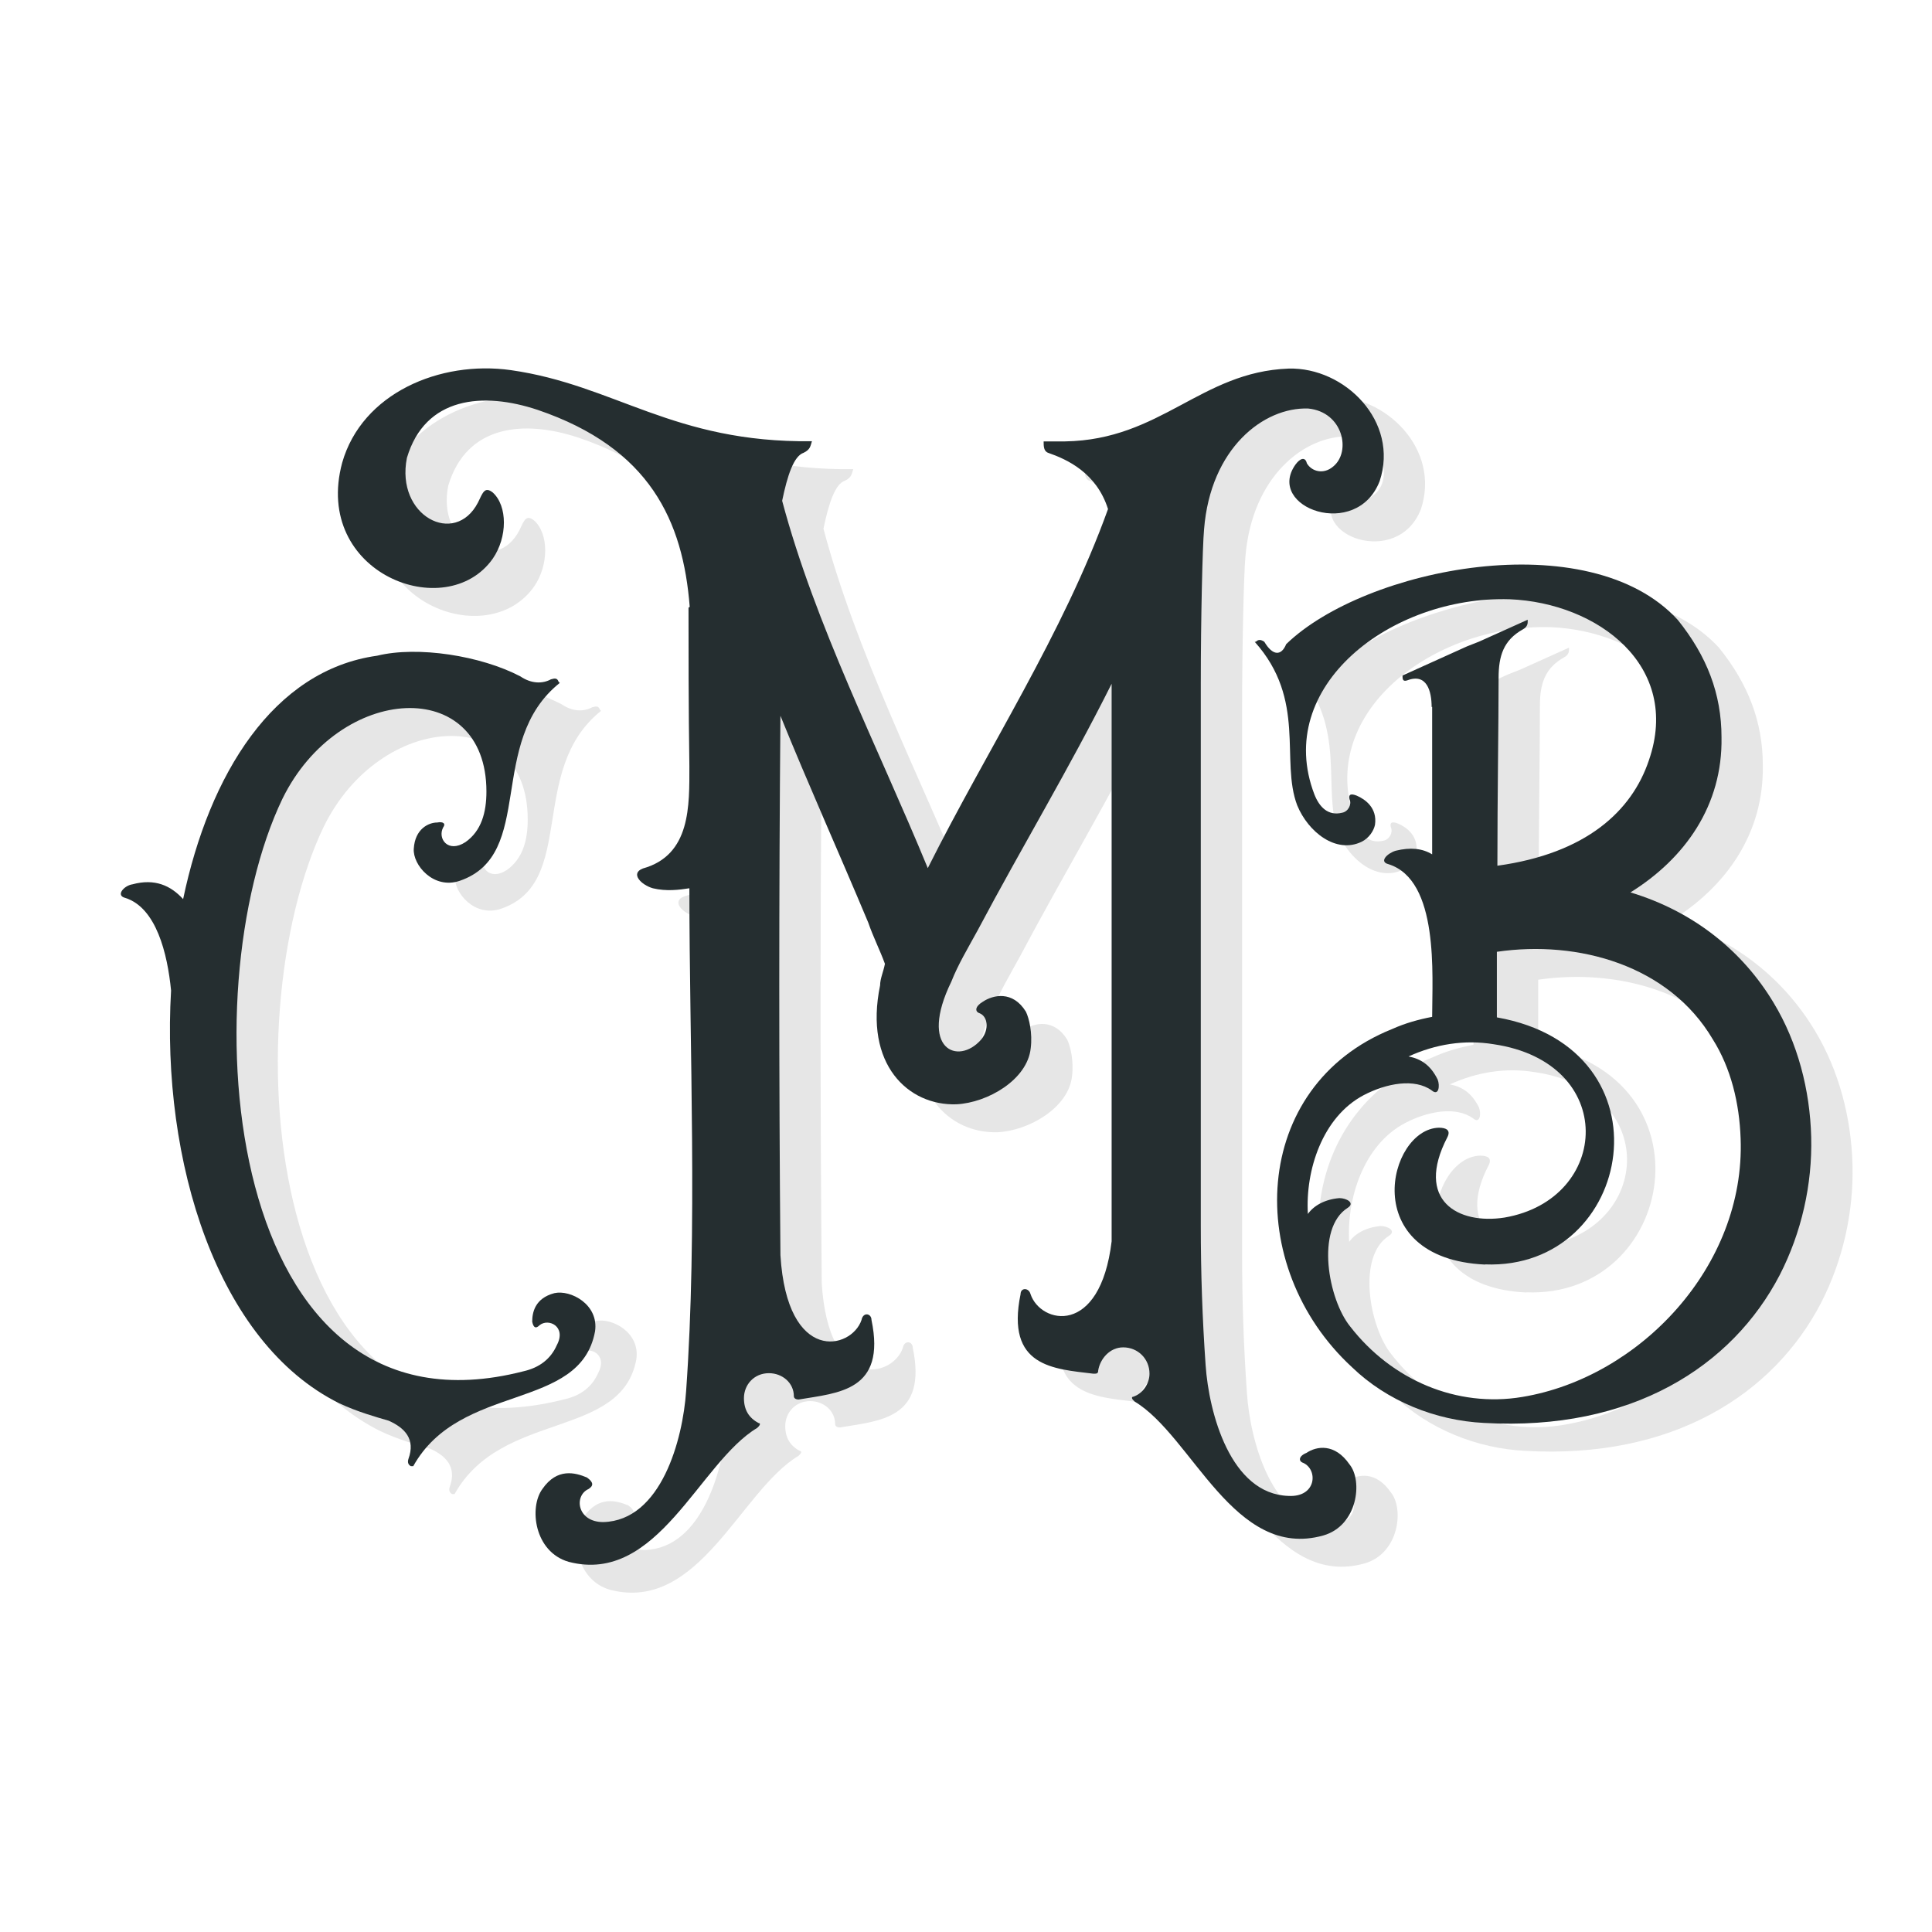
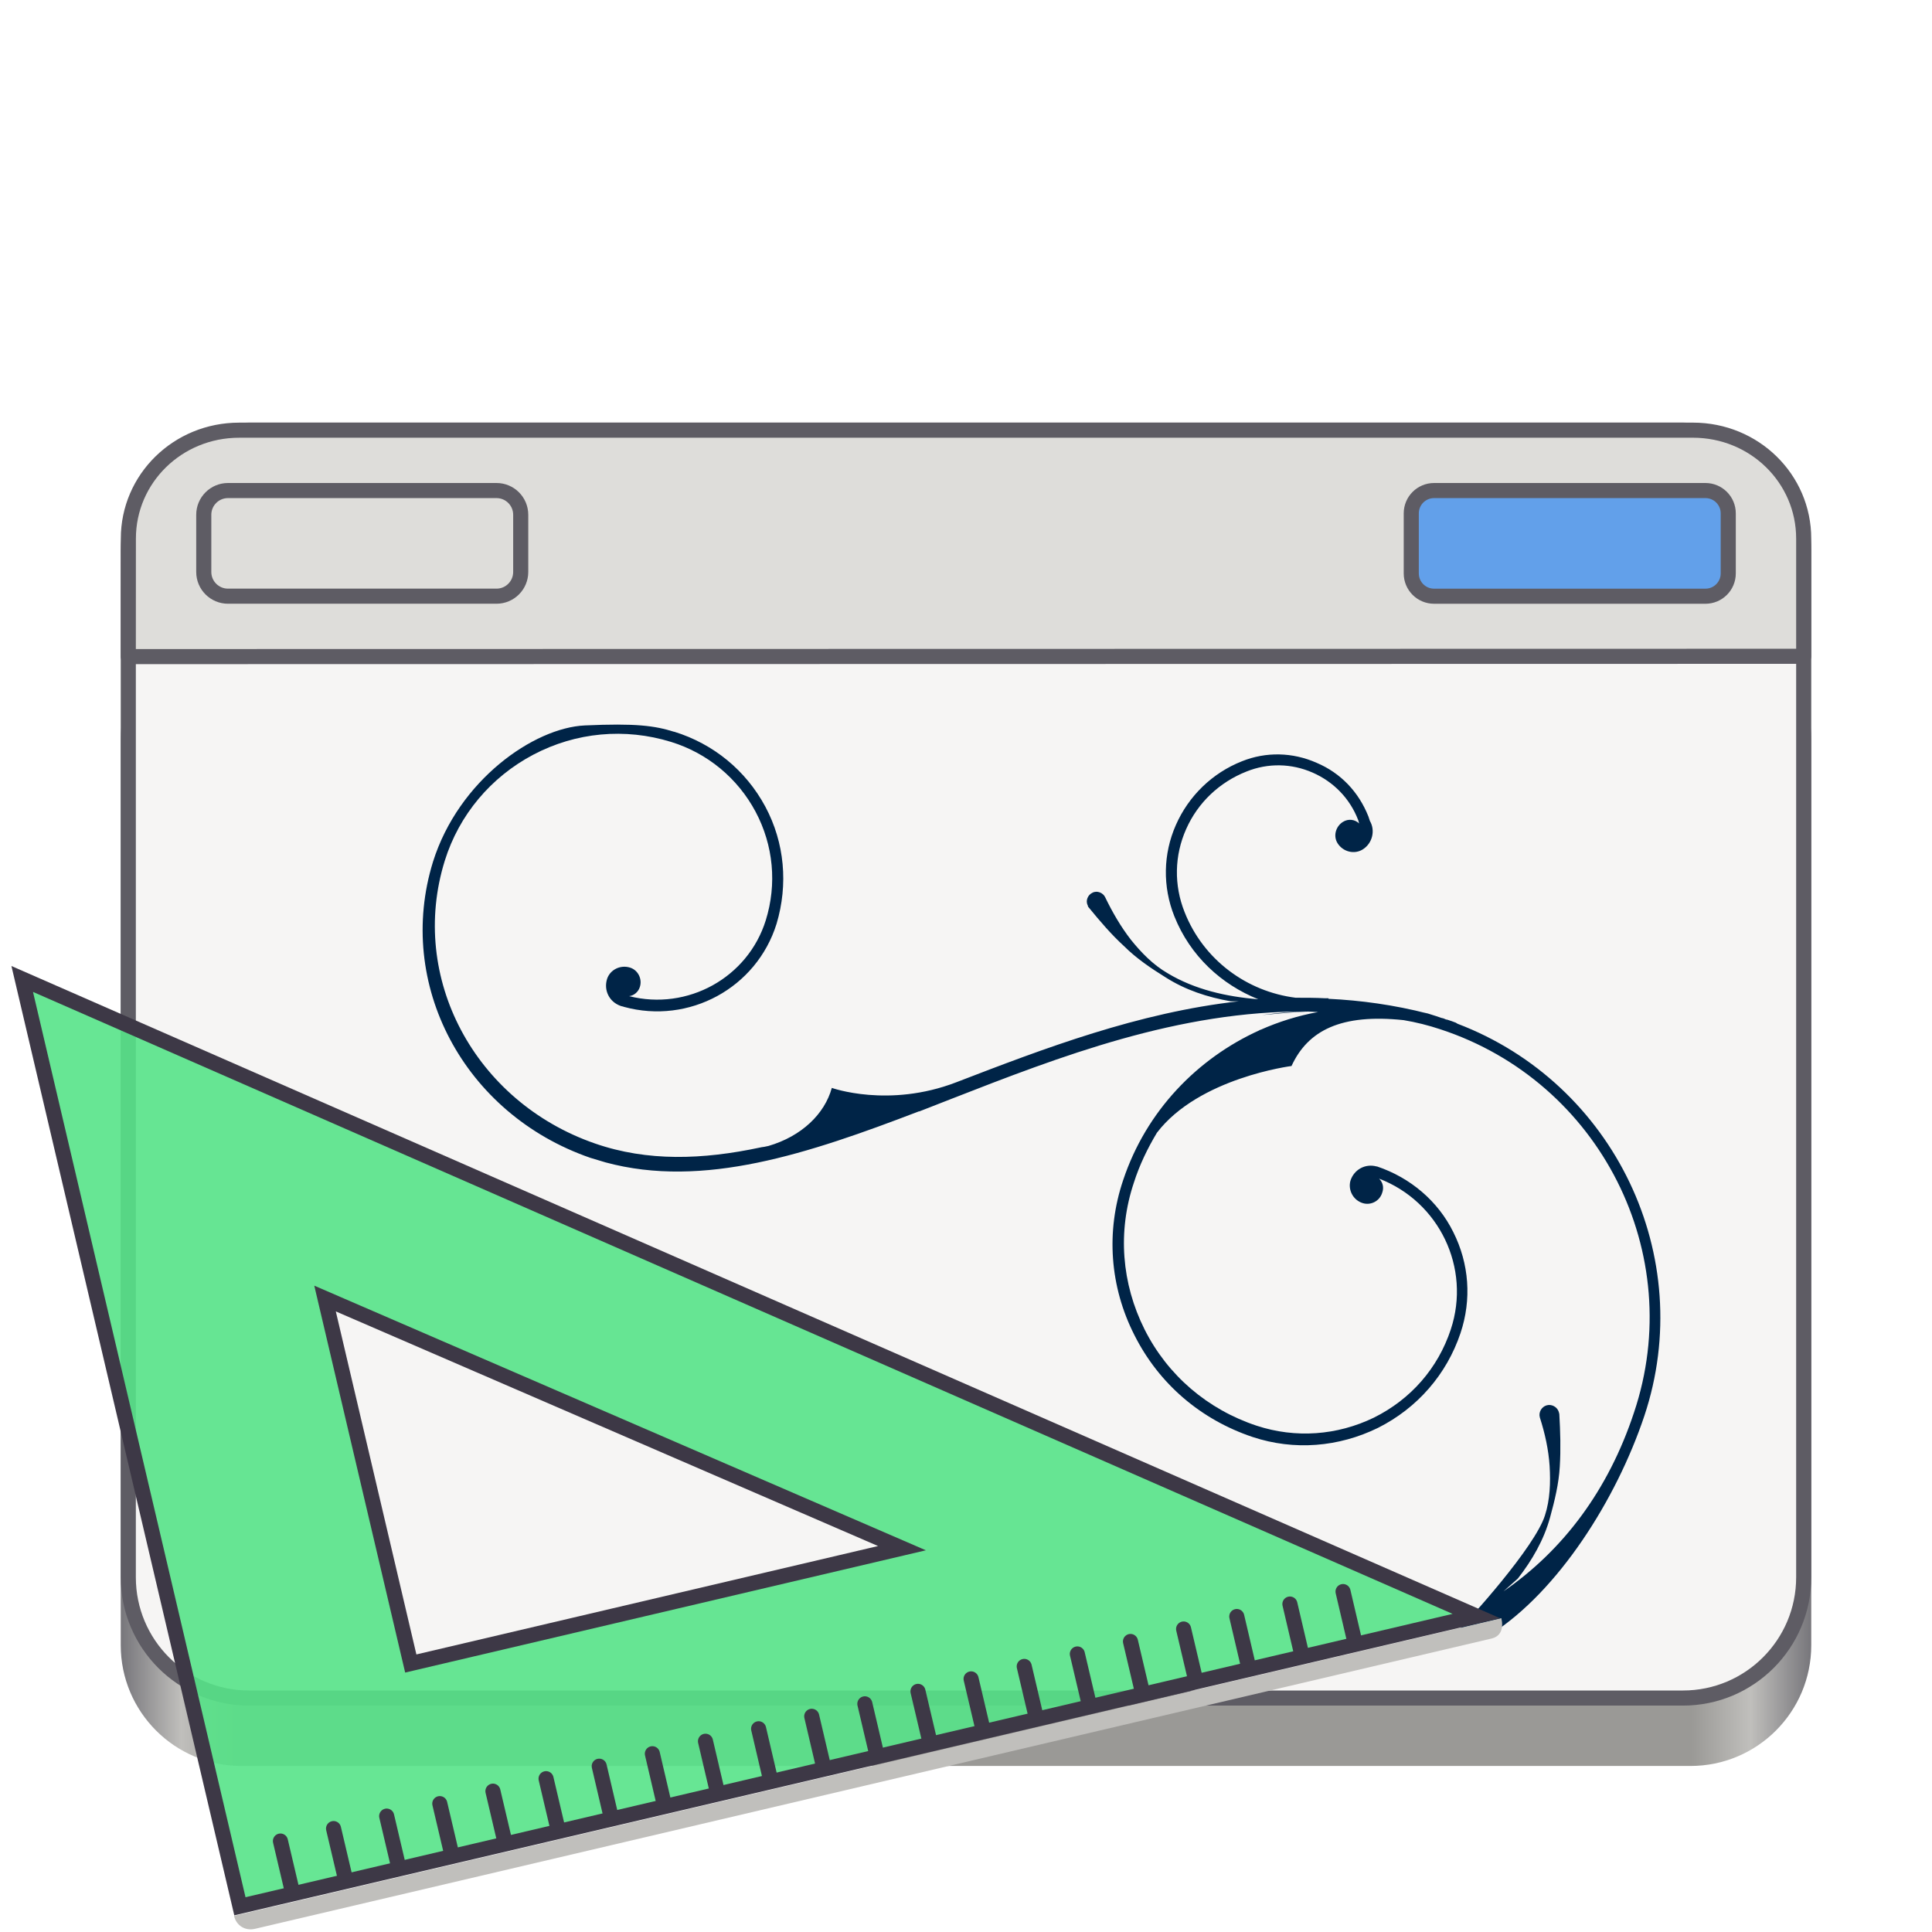
- <svg xmlns="http://www.w3.org/2000/svg" width="64" height="64" version="1.1" viewBox="0 0 16.933 16.933">
-   <g transform="matrix(1.5087 0 0 1.5087 -18.31 -4.2176)" fill="#e6e6e6" stroke-width=".175">
-     <path class="st3" d="m15.579 6.904c0.021-0.007 0.035-0.007 0.042 0.014l0.007 0.007c-0.43 0.344-0.136 0.998-0.582 1.15-0.152 0.051-0.273-0.093-0.266-0.187 0.007-0.115 0.086-0.152 0.136-0.152 0.035-0.007 0.051 0.007 0.035 0.028-0.035 0.065 0.028 0.152 0.129 0.086 0.093-0.065 0.122-0.173 0.122-0.294 0-0.675-0.855-0.631-1.185 0.042-0.538 1.12-0.353 3.777 1.4 3.326 0.093-0.021 0.159-0.072 0.194-0.152 0.058-0.108-0.049-0.159-0.101-0.115-0.021 0.021-0.035 0.014-0.042-0.021 0-0.051 0.014-0.136 0.129-0.166 0.093-0.021 0.259 0.065 0.236 0.222-0.086 0.467-0.783 0.294-1.056 0.783h-0.014c-0.014-0.007-0.021-0.021-0.014-0.042 0.042-0.115-0.021-0.18-0.115-0.222-0.072-0.021-0.18-0.051-0.287-0.101-0.711-0.353-1.035-1.407-0.977-2.398-0.021-0.215-0.086-0.481-0.266-0.538-0.058-0.014-0.007-0.072 0.042-0.079 0.129-0.035 0.222 0.007 0.294 0.086 0.152-0.725 0.524-1.33 1.127-1.414 0.236-0.058 0.603 0 0.832 0.12 0.065 0.044 0.13 0.044 0.18 0.016z" />
-     <path class="st3" d="m16.383 6.483c-0.039-0.499-0.231-0.922-0.883-1.144-0.317-0.106-0.654-0.078-0.76 0.279-0.067 0.337 0.279 0.518 0.413 0.259 0.028-0.058 0.039-0.095 0.086-0.058 0.086 0.078 0.086 0.259 0 0.384-0.27 0.384-1.048 0.086-0.875-0.557 0.115-0.404 0.568-0.596 0.98-0.538 0.605 0.086 0.942 0.423 1.749 0.413-0.009 0.028-0.009 0.048-0.048 0.067-0.058 0.019-0.095 0.134-0.125 0.279 0.192 0.721 0.557 1.432 0.846 2.134 0.346-0.691 0.788-1.365 1.047-2.086-0.067-0.212-0.24-0.289-0.346-0.326-0.028-0.009-0.028-0.039-0.028-0.067h0.125c0.557-0.009 0.788-0.404 1.298-0.423 0.326-0.009 0.644 0.307 0.529 0.654-0.134 0.346-0.663 0.153-0.49-0.095 0.028-0.039 0.058-0.048 0.067-0.009 0.028 0.048 0.097 0.067 0.153 0.019 0.106-0.086 0.058-0.317-0.145-0.337-0.259-0.009-0.568 0.231-0.605 0.702-0.009 0.095-0.019 0.518-0.019 0.894v3.153c0 0.27 0.009 0.538 0.028 0.808 0.019 0.279 0.145 0.749 0.481 0.76 0.164 0.009 0.173-0.153 0.086-0.192-0.028-0.009-0.028-0.039 0.019-0.058 0.058-0.039 0.164-0.058 0.25 0.067 0.078 0.095 0.048 0.356-0.153 0.413-0.518 0.145-0.76-0.577-1.095-0.778l-0.009-0.009c-0.009-0.009-0.009-0.019 0-0.019 0.058-0.019 0.095-0.078 0.095-0.134 0-0.086-0.067-0.153-0.153-0.153-0.078 0-0.134 0.067-0.145 0.134 0 0.019-0.009 0.019-0.028 0.019-0.231-0.028-0.51-0.039-0.423-0.462 0-0.039 0.048-0.039 0.058 0 0.058 0.173 0.404 0.25 0.471-0.307v-3.239c-0.25 0.499-0.518 0.942-0.778 1.432-0.058 0.106-0.115 0.201-0.153 0.298-0.192 0.393 0.039 0.49 0.173 0.337 0.048-0.058 0.039-0.134-0.009-0.153-0.028-0.009-0.028-0.039 0.019-0.067 0.058-0.039 0.173-0.067 0.25 0.058 0.019 0.039 0.039 0.125 0.028 0.212-0.019 0.183-0.25 0.317-0.432 0.326-0.279 0.009-0.538-0.231-0.443-0.691 0-0.039 0.019-0.078 0.028-0.125-0.028-0.078-0.067-0.153-0.097-0.24-0.173-0.413-0.346-0.797-0.51-1.201-0.009 1.048-0.009 2.095 0 3.134 0.039 0.635 0.413 0.548 0.471 0.376 0.009-0.048 0.058-0.039 0.058 0 0.086 0.413-0.192 0.423-0.423 0.462-0.019 0-0.028-0.009-0.028-0.019 0-0.078-0.067-0.134-0.145-0.134-0.086 0-0.145 0.067-0.145 0.145 0 0.067 0.028 0.115 0.086 0.145 0.009 0 0.009 0.009 0 0.019l-0.009 0.009c-0.337 0.201-0.577 0.913-1.095 0.778-0.201-0.058-0.231-0.317-0.153-0.423 0.086-0.125 0.192-0.095 0.259-0.067 0.039 0.028 0.039 0.048 0.009 0.067-0.086 0.039-0.067 0.192 0.086 0.192 0.337-0.009 0.462-0.481 0.481-0.76 0.067-0.933 0.019-2 0.019-2.922-0.058 0.009-0.134 0.019-0.212 0-0.067-0.019-0.134-0.086-0.058-0.115 0.279-0.078 0.27-0.365 0.27-0.596-0.005-0.333-0.005-0.688-0.005-0.919z" />
-     <path class="st3" d="m20.693 7.065c0-0.092-0.028-0.198-0.141-0.155-0.021 0.007-0.028 0-0.028-0.021v-0.007l0.374-0.169 0.071-0.028 0.282-0.127v0.014c0 0.021-0.014 0.035-0.028 0.042-0.113 0.063-0.141 0.155-0.141 0.282 0 0.268-0.007 0.69-0.007 1.091 0.515-0.071 0.781-0.317 0.88-0.612 0.19-0.548-0.296-0.915-0.809-0.936-0.69-0.021-1.374 0.508-1.134 1.134 0.028 0.071 0.078 0.127 0.162 0.106 0.035-0.007 0.056-0.049 0.042-0.078-0.007-0.028 0.007-0.035 0.042-0.021 0.049 0.021 0.12 0.071 0.106 0.169-0.007 0.035-0.035 0.078-0.078 0.099-0.148 0.071-0.31-0.056-0.374-0.212-0.099-0.261 0.056-0.612-0.247-0.95h0.007c0.014-0.014 0.028-0.014 0.049 0 0.049 0.083 0.099 0.083 0.127 0.014 0.458-0.444 1.76-0.704 2.275-0.141 0.169 0.21 0.254 0.43 0.254 0.682 0.007 0.395-0.212 0.704-0.529 0.901 0.374 0.113 0.654 0.346 0.831 0.64 0.141 0.233 0.212 0.508 0.219 0.781 0.007 0.275-0.056 0.555-0.183 0.802-0.275 0.529-0.859 0.908-1.718 0.859-0.282-0.014-0.563-0.127-0.767-0.324-0.633-0.584-0.591-1.633 0.233-1.964 0.078-0.035 0.155-0.056 0.233-0.071 0-0.24 0.042-0.795-0.254-0.887-0.056-0.014-0.007-0.063 0.042-0.078 0.085-0.021 0.155-0.014 0.212 0.021v-0.857zm0.31 3.239c-0.746-0.035-0.563-0.788-0.268-0.795 0.042 0 0.071 0.014 0.049 0.056-0.19 0.367 0.063 0.508 0.332 0.466 0.619-0.106 0.661-0.901-0.063-1.007-0.169-0.028-0.339 0-0.494 0.071 0.071 0.014 0.127 0.049 0.169 0.134 0.014 0.035 0.007 0.099-0.035 0.063-0.099-0.071-0.261-0.042-0.395 0.028-0.24 0.127-0.339 0.437-0.324 0.69 0.035-0.049 0.099-0.085 0.183-0.092 0.042 0 0.092 0.028 0.049 0.056-0.19 0.12-0.113 0.534 0.014 0.69 0.24 0.31 0.619 0.473 1 0.409 0.682-0.113 1.296-0.76 1.268-1.501-0.007-0.205-0.056-0.409-0.162-0.577-0.254-0.43-0.781-0.577-1.254-0.508v0.381c1.03 0.182 0.797 1.469-0.069 1.435z" />
-   </g>
-   <g transform="matrix(1.5087 0 0 1.5087 -18.672 -4.4624)" fill="#252e30" stroke-width=".175">
-     <path class="st3" d="m15.579 6.904c0.021-0.007 0.035-0.007 0.042 0.014l0.007 0.007c-0.43 0.344-0.136 0.998-0.582 1.15-0.152 0.051-0.273-0.093-0.266-0.187 0.007-0.115 0.086-0.152 0.136-0.152 0.035-0.007 0.051 0.007 0.035 0.028-0.035 0.065 0.028 0.152 0.129 0.086 0.093-0.065 0.122-0.173 0.122-0.294 0-0.675-0.855-0.631-1.185 0.042-0.538 1.12-0.353 3.777 1.4 3.326 0.093-0.021 0.159-0.072 0.194-0.152 0.058-0.108-0.049-0.159-0.101-0.115-0.021 0.021-0.035 0.014-0.042-0.021 0-0.051 0.014-0.136 0.129-0.166 0.093-0.021 0.259 0.065 0.236 0.222-0.086 0.467-0.783 0.294-1.056 0.783h-0.014c-0.014-0.007-0.021-0.021-0.014-0.042 0.042-0.115-0.021-0.18-0.115-0.222-0.072-0.021-0.18-0.051-0.287-0.101-0.711-0.353-1.035-1.407-0.977-2.398-0.021-0.215-0.086-0.481-0.266-0.538-0.058-0.014-0.007-0.072 0.042-0.079 0.129-0.035 0.222 0.007 0.294 0.086 0.152-0.725 0.524-1.33 1.127-1.414 0.236-0.058 0.603 0 0.832 0.12 0.065 0.044 0.13 0.044 0.18 0.016z" />
-     <path class="st3" d="m16.383 6.483c-0.039-0.499-0.231-0.922-0.883-1.144-0.317-0.106-0.654-0.078-0.76 0.279-0.067 0.337 0.279 0.518 0.413 0.259 0.028-0.058 0.039-0.095 0.086-0.058 0.086 0.078 0.086 0.259 0 0.384-0.27 0.384-1.048 0.086-0.875-0.557 0.115-0.404 0.568-0.596 0.98-0.538 0.605 0.086 0.942 0.423 1.749 0.413-0.009 0.028-0.009 0.048-0.048 0.067-0.058 0.019-0.095 0.134-0.125 0.279 0.192 0.721 0.557 1.432 0.846 2.134 0.346-0.691 0.788-1.365 1.047-2.086-0.067-0.212-0.24-0.289-0.346-0.326-0.028-0.009-0.028-0.039-0.028-0.067h0.125c0.557-0.009 0.788-0.404 1.298-0.423 0.326-0.009 0.644 0.307 0.529 0.654-0.134 0.346-0.663 0.153-0.49-0.095 0.028-0.039 0.058-0.048 0.067-0.009 0.028 0.048 0.097 0.067 0.153 0.019 0.106-0.086 0.058-0.317-0.145-0.337-0.259-0.009-0.568 0.231-0.605 0.702-0.009 0.095-0.019 0.518-0.019 0.894v3.153c0 0.27 0.009 0.538 0.028 0.808 0.019 0.279 0.145 0.749 0.481 0.76 0.164 0.009 0.173-0.153 0.086-0.192-0.028-0.009-0.028-0.039 0.019-0.058 0.058-0.039 0.164-0.058 0.25 0.067 0.078 0.095 0.048 0.356-0.153 0.413-0.518 0.145-0.76-0.577-1.095-0.778l-0.009-0.009c-0.009-0.009-0.009-0.019 0-0.019 0.058-0.019 0.095-0.078 0.095-0.134 0-0.086-0.067-0.153-0.153-0.153-0.078 0-0.134 0.067-0.145 0.134 0 0.019-0.009 0.019-0.028 0.019-0.231-0.028-0.51-0.039-0.423-0.462 0-0.039 0.048-0.039 0.058 0 0.058 0.173 0.404 0.25 0.471-0.307v-3.239c-0.25 0.499-0.518 0.942-0.778 1.432-0.058 0.106-0.115 0.201-0.153 0.298-0.192 0.393 0.039 0.49 0.173 0.337 0.048-0.058 0.039-0.134-0.009-0.153-0.028-0.009-0.028-0.039 0.019-0.067 0.058-0.039 0.173-0.067 0.25 0.058 0.019 0.039 0.039 0.125 0.028 0.212-0.019 0.183-0.25 0.317-0.432 0.326-0.279 0.009-0.538-0.231-0.443-0.691 0-0.039 0.019-0.078 0.028-0.125-0.028-0.078-0.067-0.153-0.097-0.24-0.173-0.413-0.346-0.797-0.51-1.201-0.009 1.048-0.009 2.095 0 3.134 0.039 0.635 0.413 0.548 0.471 0.376 0.009-0.048 0.058-0.039 0.058 0 0.086 0.413-0.192 0.423-0.423 0.462-0.019 0-0.028-0.009-0.028-0.019 0-0.078-0.067-0.134-0.145-0.134-0.086 0-0.145 0.067-0.145 0.145 0 0.067 0.028 0.115 0.086 0.145 0.009 0 0.009 0.009 0 0.019l-0.009 0.009c-0.337 0.201-0.577 0.913-1.095 0.778-0.201-0.058-0.231-0.317-0.153-0.423 0.086-0.125 0.192-0.095 0.259-0.067 0.039 0.028 0.039 0.048 0.009 0.067-0.086 0.039-0.067 0.192 0.086 0.192 0.337-0.009 0.462-0.481 0.481-0.76 0.067-0.933 0.019-2 0.019-2.922-0.058 0.009-0.134 0.019-0.212 0-0.067-0.019-0.134-0.086-0.058-0.115 0.279-0.078 0.27-0.365 0.27-0.596-0.005-0.333-0.005-0.688-0.005-0.919z" />
-     <path class="st3" d="m20.693 7.065c0-0.092-0.028-0.198-0.141-0.155-0.021 0.007-0.028 0-0.028-0.021v-0.007l0.374-0.169 0.071-0.028 0.282-0.127v0.014c0 0.021-0.014 0.035-0.028 0.042-0.113 0.063-0.141 0.155-0.141 0.282 0 0.268-0.007 0.69-0.007 1.091 0.515-0.071 0.781-0.317 0.88-0.612 0.19-0.548-0.296-0.915-0.809-0.936-0.69-0.021-1.374 0.508-1.134 1.134 0.028 0.071 0.078 0.127 0.162 0.106 0.035-0.007 0.056-0.049 0.042-0.078-0.007-0.028 0.007-0.035 0.042-0.021 0.049 0.021 0.12 0.071 0.106 0.169-0.007 0.035-0.035 0.078-0.078 0.099-0.148 0.071-0.31-0.056-0.374-0.212-0.099-0.261 0.056-0.612-0.247-0.95h0.007c0.014-0.014 0.028-0.014 0.049 0 0.049 0.083 0.099 0.083 0.127 0.014 0.458-0.444 1.76-0.704 2.275-0.141 0.169 0.21 0.254 0.43 0.254 0.682 0.007 0.395-0.212 0.704-0.529 0.901 0.374 0.113 0.654 0.346 0.831 0.64 0.141 0.233 0.212 0.508 0.219 0.781 0.007 0.275-0.056 0.555-0.183 0.802-0.275 0.529-0.859 0.908-1.718 0.859-0.282-0.014-0.563-0.127-0.767-0.324-0.633-0.584-0.591-1.633 0.233-1.964 0.078-0.035 0.155-0.056 0.233-0.071 0-0.24 0.042-0.795-0.254-0.887-0.056-0.014-0.007-0.063 0.042-0.078 0.085-0.021 0.155-0.014 0.212 0.021v-0.857zm0.31 3.239c-0.746-0.035-0.563-0.788-0.268-0.795 0.042 0 0.071 0.014 0.049 0.056-0.19 0.367 0.063 0.508 0.332 0.466 0.619-0.106 0.661-0.901-0.063-1.007-0.169-0.028-0.339 0-0.494 0.071 0.071 0.014 0.127 0.049 0.169 0.134 0.014 0.035 0.007 0.099-0.035 0.063-0.099-0.071-0.261-0.042-0.395 0.028-0.24 0.127-0.339 0.437-0.324 0.69 0.035-0.049 0.099-0.085 0.183-0.092 0.042 0 0.092 0.028 0.049 0.056-0.19 0.12-0.113 0.534 0.014 0.69 0.24 0.31 0.619 0.473 1 0.409 0.682-0.113 1.296-0.76 1.268-1.501-0.007-0.205-0.056-0.409-0.162-0.577-0.254-0.43-0.781-0.577-1.254-0.508v0.381c1.03 0.182 0.797 1.469-0.069 1.435z" />
+ <svg xmlns="http://www.w3.org/2000/svg" width="128px" height="128px" version="1.1" viewBox="0 0 128 128">
+   <linearGradient id="a" x1="8" x2="120" y1="117" y2="117" gradientUnits="userSpaceOnUse">
+     <stop stop-color="#77767b" offset="0" />
+     <stop stop-color="#c0bfbc" offset=".036" />
+     <stop stop-color="#9a9996" offset=".071" />
+     <stop stop-color="#9a9996" offset=".929" />
+     <stop stop-color="#c0bfbc" offset=".964" />
+     <stop stop-color="#77767b" offset="1" />
+   </linearGradient>
+   <path d="m16 41h96c4.418 0 8 3.582 8 8v60c0 4.418-3.582 8-8 8h-96c-4.418 0-8-3.582-8-8v-60c0-4.418 3.582-8 8-8z" fill="url(#a)" />
+   <path d="m16.5 28.5h95c4.418 0 8 3.582 8 8v68c0 4.418-3.582 8-8 8h-95c-4.418 0-8-3.582-8-8v-68c0-4.418 3.582-8 8-8z" fill="#f6f5f4" stroke="#5e5c64" />
+   <path d="m44.664 48.477c2.613 0.809 4.75 2.566 6.039 4.961 1.285 2.398 1.523 5.168 0.746 7.766-1.324 4.254-5.801 6.684-10.109 5.504-0.066-0.035-0.168-0.035-0.238-0.07-0.746-0.27-1.117-1.043-0.879-1.789 0.203-0.605 0.879-0.945 1.523-0.742 0.543 0.172 0.816 0.777 0.645 1.285-0.102 0.336-0.406 0.574-0.711 0.605 3.867 0.98 7.867-1.215 9.055-5.027 0.746-2.398 0.508-4.965-0.676-7.191-1.188-2.227-3.191-3.883-5.598-4.625-3.055-0.945-6.309-0.641-9.125 0.844-2.812 1.484-4.918 3.984-5.867 7.023-2.406 7.731 1.969 15.965 9.938 18.734 3.492 1.215 7.156 1.078 10.957 0.27 0.133-0.035 0.27-0.035 0.371-0.066l0.172-0.035c2.203-0.641 3.731-2.125 4.203-3.848 0 0 3.766 1.352 8.242-0.371 5.867-2.262 12.074-4.625 18.723-5.367h-0.543c-1.527-0.27-2.984-0.742-4.309-1.586-0.98-0.609-1.93-1.25-2.746-2.062-0.848-0.773-1.594-1.652-2.34-2.562-0.035-0.035-0.066-0.07-0.066-0.137-0.172-0.305 0-0.707 0.305-0.844 0.305-0.168 0.711 0 0.848 0.305 0.473 0.977 1.016 1.922 1.695 2.801 0.68 0.844 1.457 1.656 2.441 2.227 1.797 1.082 3.902 1.555 6.004 1.723-2.441-0.977-4.512-2.867-5.562-5.5-0.781-1.961-0.746-4.121 0.102-6.043 0.848-1.926 2.41-3.445 4.375-4.223 1.594-0.641 3.359-0.605 4.953 0.102 1.594 0.676 2.781 1.926 3.426 3.547l0.102 0.305c0.371 0.633 0.168 1.484-0.477 1.887-0.543 0.34-1.289 0.172-1.66-0.402-0.305-0.473-0.137-1.113 0.34-1.418 0.371-0.238 0.812-0.168 1.086 0.102-0.035-0.066-0.035-0.168-0.07-0.238-0.543-1.418-1.629-2.531-3.019-3.137-1.391-0.609-2.949-0.645-4.375-0.07-1.797 0.711-3.223 2.059-4 3.816-0.781 1.754-0.816 3.711-0.102 5.5 1.254 3.176 4.137 5.269 7.359 5.672 0.645 0 1.324 0 1.969 0.035h0.203v0.035c2.137 0.102 4.34 0.402 6.578 0.977-0.102-0.031-0.203-0.066-0.305-0.102 0.406 0.137 0.781 0.238 1.152 0.371 0.066 0.035 0.172 0.035 0.238 0.07 0.066 0.031 0.137 0.066 0.203 0.066 0.203 0.066 0.406 0.133 0.578 0.203 0.031 0.031 0.066 0.031 0.102 0.066 10.379 3.949 15.906 15.426 12.379 25.992-1.867 5.57-5.719 11.602-10.125 14.434l-2.438-0.004c1-0.945 5.336-5.785 5.981-7.848 0.34-1.043 0.375-2.191 0.309-3.273-0.07-1.078-0.309-2.16-0.645-3.207-0.102-0.336 0.102-0.707 0.441-0.809 0.336-0.102 0.711 0.102 0.812 0.438 0 0.035 0.035 0.102 0.035 0.137 0.066 1.148 0.102 2.328 0.031 3.477-0.066 1.148-0.34 2.262-0.645 3.375-0.406 1.484-1.188 2.836-2.137 4.051l-0.949 0.844c3.969-2.734 6.953-6.719 8.648-11.848 3.527-10.5-2.238-21.91-12.82-25.387-0.812-0.27-1.629-0.473-2.441-0.609-4.137-0.438-6.344 0.676-7.43 3.039 0 0-6.137 0.777-8.918 4.422-0.609 1.016-1.152 2.129-1.527 3.309-1.086 3.242-0.812 6.684 0.711 9.723 1.527 3.039 4.172 5.301 7.43 6.379 2.578 0.844 5.324 0.645 7.766-0.539 2.445-1.215 4.242-3.273 5.09-5.84 1.355-4.086-0.781-8.473-4.75-9.992 0.238 0.238 0.34 0.574 0.203 0.945-0.168 0.539-0.746 0.844-1.289 0.676-0.645-0.203-0.98-0.879-0.812-1.484 0.238-0.742 0.984-1.148 1.73-0.945h0.031c2.207 0.742 4.039 2.293 5.055 4.352 1.051 2.094 1.223 4.457 0.477 6.688-0.918 2.734-2.852 4.961-5.461 6.277-2.613 1.281-5.562 1.52-8.309 0.609-3.426-1.148-6.207-3.512-7.836-6.754-1.629-3.207-1.898-6.852-0.746-10.262 1.527-4.59 4.918-8.066 9.02-9.926l0.035-0.031h0.035c1.219-0.543 2.508-0.945 3.832-1.184-0.238 0-0.477-0.031-0.68-0.031-0.949 0.031-1.965 0.133-3.051 0.234 0.984-0.137 1.965-0.234 3.019-0.234h-0.035c-8.48-0.07-16.348 2.969-23.605 5.805-0.68 0.27-1.391 0.539-2.07 0.809h-0.035c-7.324 2.805-14.277 5.133-20.758 3.379l-1.016-0.305c-8.379-2.902-12.922-11.512-10.414-19.613 1.699-5.402 6.684-8.879 10.059-9.031 3.375-0.152 4.629 0.016 5.918 0.422z" fill="#002447" />
+   <path d="m94.605 34h18.789c0.887 0 1.605 0.719 1.605 1.605v3.961c0 0.891-0.719 1.609-1.605 1.609h-18.789c-0.887 0-1.605-0.719-1.605-1.609v-3.961c0-0.887 0.719-1.605 1.605-1.605z" fill="#9a9996" />
+   <path d="m14.605 34h18.789c0.887 0 1.605 0.719 1.605 1.605v3.961c0 0.891-0.719 1.609-1.605 1.609h-18.789c-0.887 0-1.605-0.719-1.605-1.609v-3.961c0-0.887 0.719-1.605 1.605-1.605z" fill="#9a9996" />
+   <path d="m15.84 28.5h96.324c4.066 0 7.336 3.203 7.336 7.184v7.797l-111 0.02c0-2.606 0.004-5.211 0.004-7.816 0-3.981 3.273-7.184 7.336-7.184zm0 0" fill="#deddda" stroke="#5e5c64" stroke-linecap="round" stroke-linejoin="round" stroke-miterlimit="0" />
+   <path d="m95.012 32.5h17.977c0.836 0 1.512 0.676 1.512 1.512v3.977c0 0.836-0.676 1.512-1.512 1.512h-17.977c-0.836 0-1.512-0.676-1.512-1.512v-3.977c0-0.836 0.676-1.512 1.512-1.512zm0 0" fill="#62a0ea" stroke="#5e5c64" stroke-linecap="round" stroke-linejoin="round" stroke-miterlimit="0" />
+   <path d="m15.105 32.5h17.789c0.887 0 1.605 0.719 1.605 1.605v3.789c0 0.887-0.719 1.605-1.605 1.605h-17.789c-0.887 0-1.605-0.719-1.605-1.605v-3.789c0-0.887 0.719-1.605 1.605-1.605zm0 0" fill="#deddda" stroke="#5e5c64" stroke-linecap="round" stroke-linejoin="round" stroke-miterlimit="0" />
+   <g fill-rule="evenodd">
+     <path d="m15.504 126.93c0.152 0.648 0.742 1.012 1.391 0.859l81.918-19.23c0.645-0.152 0.805-0.703 0.656-1.352z" fill="#c0bfbc" />
+     <path d="m21.535 86.031 5.68 24.18 32.543-7.641zm-20.063-21.172 14.422 61.438 81.918-19.23z" fill="#57e389" fill-opacity=".9" stroke="#3d3846" stroke-width=".999" />
+     <path transform="matrix(1.1703 -.27476 .27476 1.1703 65.301 -197.08)" d="m-98.5 249.5 0.001 2.924" fill="#26a269" stroke="#3d3846" stroke-linecap="round" stroke-width=".831" />
+     <path transform="matrix(1.1703 -.27476 .27476 1.1703 65.301 -197.08)" d="m-95.493 249.5 0.002 2.921" fill="#26a269" stroke="#3d3846" stroke-linecap="round" stroke-width=".831" />
+     <path transform="matrix(1.1703 -.27476 .27476 1.1703 65.301 -197.08)" d="m-92.485 249.5 0.001 2.924" fill="#26a269" stroke="#3d3846" stroke-linecap="round" stroke-width=".831" />
+     <path transform="matrix(1.1703 -.27476 .27476 1.1703 65.301 -197.08)" d="m-89.478 249.5 0.002 2.921" fill="#26a269" stroke="#3d3846" stroke-linecap="round" stroke-width=".831" />
+     <path transform="matrix(1.1703 -.27476 .27476 1.1703 65.301 -197.08)" d="m-86.47 249.5 0.001 2.924" fill="#26a269" stroke="#3d3846" stroke-linecap="round" stroke-width=".831" />
+     <path transform="matrix(1.1703 -.27476 .27476 1.1703 65.301 -197.08)" d="m-83.462 249.5 0.001 2.924" fill="#26a269" stroke="#3d3846" stroke-linecap="round" stroke-width=".831" />
+     <path transform="matrix(1.1703 -.27476 .27476 1.1703 65.301 -197.08)" d="m-80.452 249.5-0.002 2.924" fill="#26a269" stroke="#3d3846" stroke-linecap="round" stroke-width=".831" />
+     <path transform="matrix(1.1703 -.27476 .27476 1.1703 65.301 -197.08)" d="m-77.444 249.5-0.002 2.924" fill="#26a269" stroke="#3d3846" stroke-linecap="round" stroke-width=".831" />
+     <path transform="matrix(1.1703 -.27476 .27476 1.1703 65.301 -197.08)" d="m-74.437 249.5-0.001 2.92" fill="#26a269" stroke="#3d3846" stroke-linecap="round" stroke-width=".831" />
+     <path transform="matrix(1.1703 -.27476 .27476 1.1703 65.301 -197.08)" d="m-71.429 249.5-0.002 2.924" fill="#26a269" stroke="#3d3846" stroke-linecap="round" stroke-width=".831" />
+     <path transform="matrix(1.1703 -.27476 .27476 1.1703 65.301 -197.08)" d="m-68.422 249.5-0.001 2.92" fill="#26a269" stroke="#3d3846" stroke-linecap="round" stroke-width=".831" />
+     <path transform="matrix(1.1703 -.27476 .27476 1.1703 65.301 -197.08)" d="m-65.415 249.5 0.001 2.924" fill="#26a269" stroke="#3d3846" stroke-linecap="round" stroke-width=".831" />
+     <path transform="matrix(1.1703 -.27476 .27476 1.1703 65.301 -197.08)" d="m-59.4 249.5 0.001 2.924" fill="#26a269" stroke="#3d3846" stroke-linecap="round" stroke-width=".831" />
+     <path transform="matrix(1.1703 -.27476 .27476 1.1703 65.301 -197.08)" d="m-53.385 249.5 0.001 2.924" fill="#26a269" stroke="#3d3846" stroke-linecap="round" stroke-width=".831" />
+     <path transform="matrix(1.1703 -.27476 .27476 1.1703 65.301 -197.08)" d="m-62.407 249.5 0.002 2.921" fill="#26a269" stroke="#3d3846" stroke-linecap="round" stroke-width=".831" />
+     <path transform="matrix(1.1703 -.27476 .27476 1.1703 65.301 -197.08)" d="m-56.392 249.5 0.001 2.924" fill="#26a269" stroke="#3d3846" stroke-linecap="round" stroke-width=".831" />
+     <path transform="matrix(1.1703 -.27476 .27476 1.1703 65.301 -197.08)" d="m-50.377 249.5 0.001 2.924" fill="#26a269" stroke="#3d3846" stroke-linecap="round" stroke-width=".831" />
+     <path transform="matrix(1.1703 -.27476 .27476 1.1703 65.301 -197.08)" d="m-47.37 249.5 0.002 2.921" fill="#26a269" stroke="#3d3846" stroke-linecap="round" stroke-width=".831" />
+     <path transform="matrix(1.1703 -.27476 .27476 1.1703 65.301 -197.08)" d="m-44.359 249.5-0.002 2.924" fill="#26a269" stroke="#3d3846" stroke-linecap="round" stroke-width=".831" />
+     <path transform="matrix(1.1703 -.27476 .27476 1.1703 65.301 -197.08)" d="m-41.352 249.5-0.001 2.92" fill="#26a269" stroke="#3d3846" stroke-linecap="round" stroke-width=".831" />
+     <path transform="matrix(1.1703 -.27476 .27476 1.1703 65.301 -197.08)" d="m-38.344 249.5-0.002 2.924" fill="#26a269" stroke="#3d3846" stroke-linecap="round" stroke-width=".831" />
  </g>
</svg>
